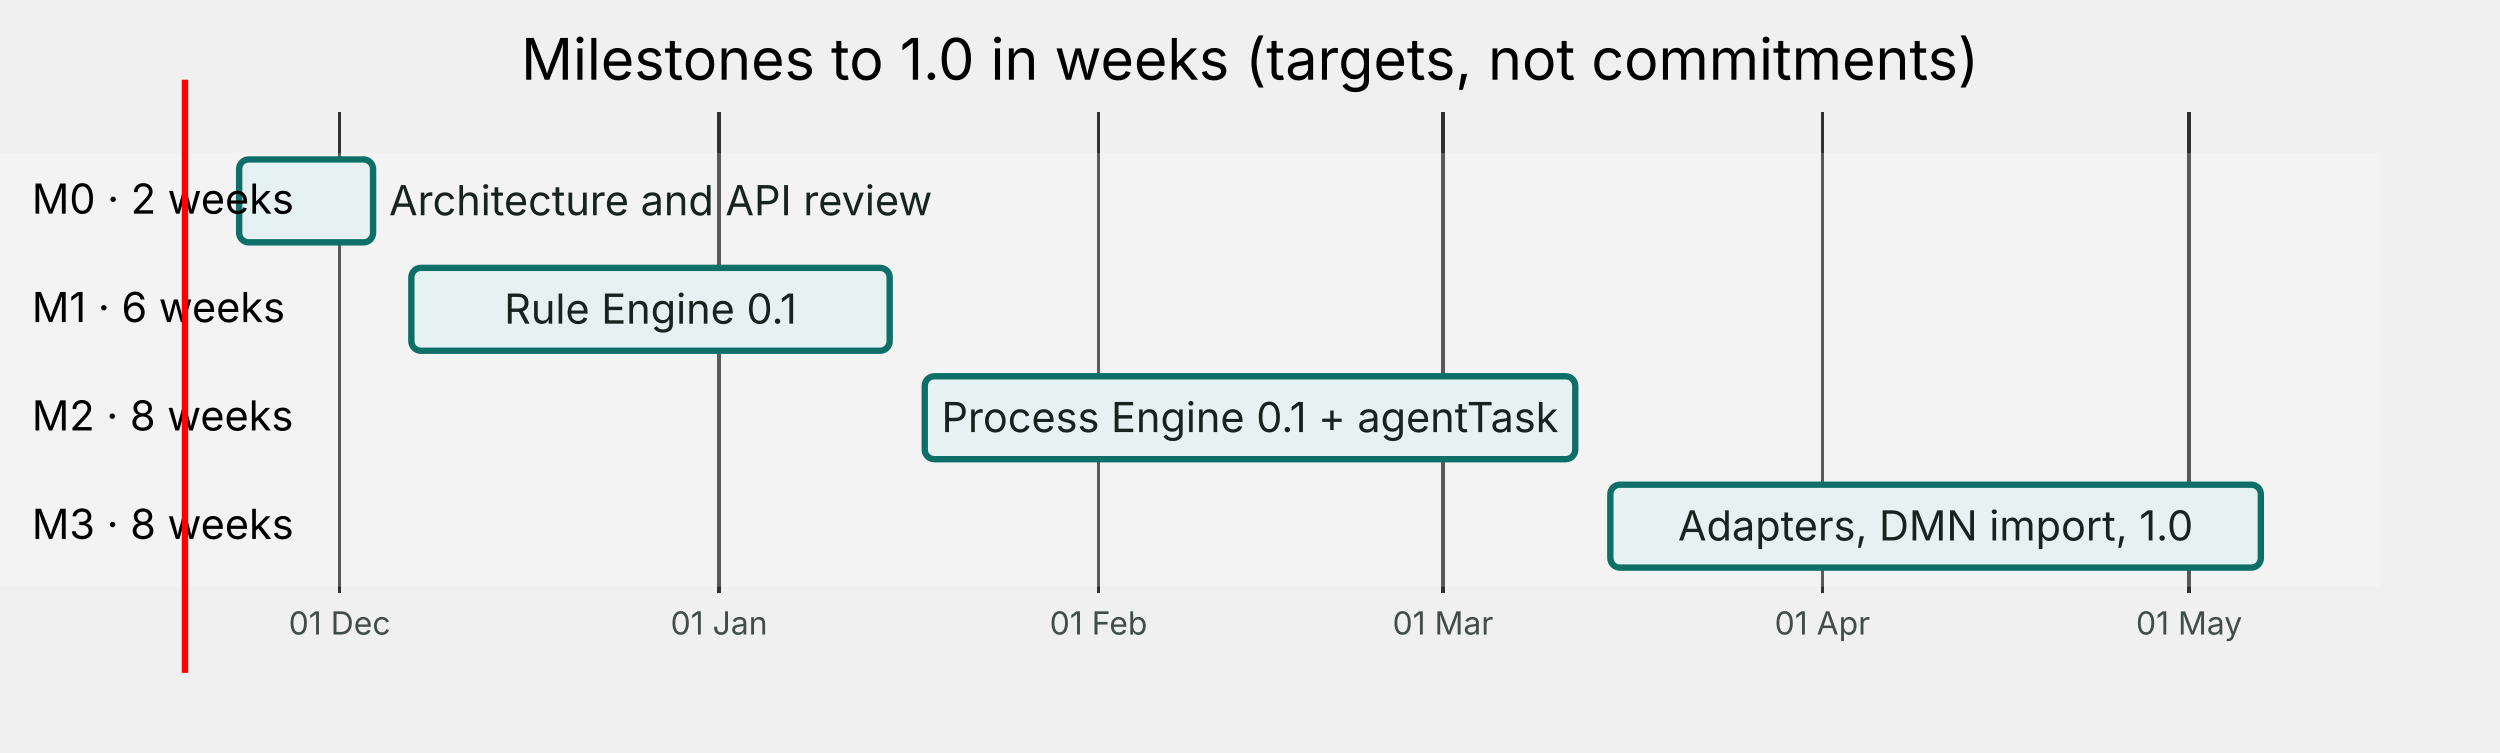
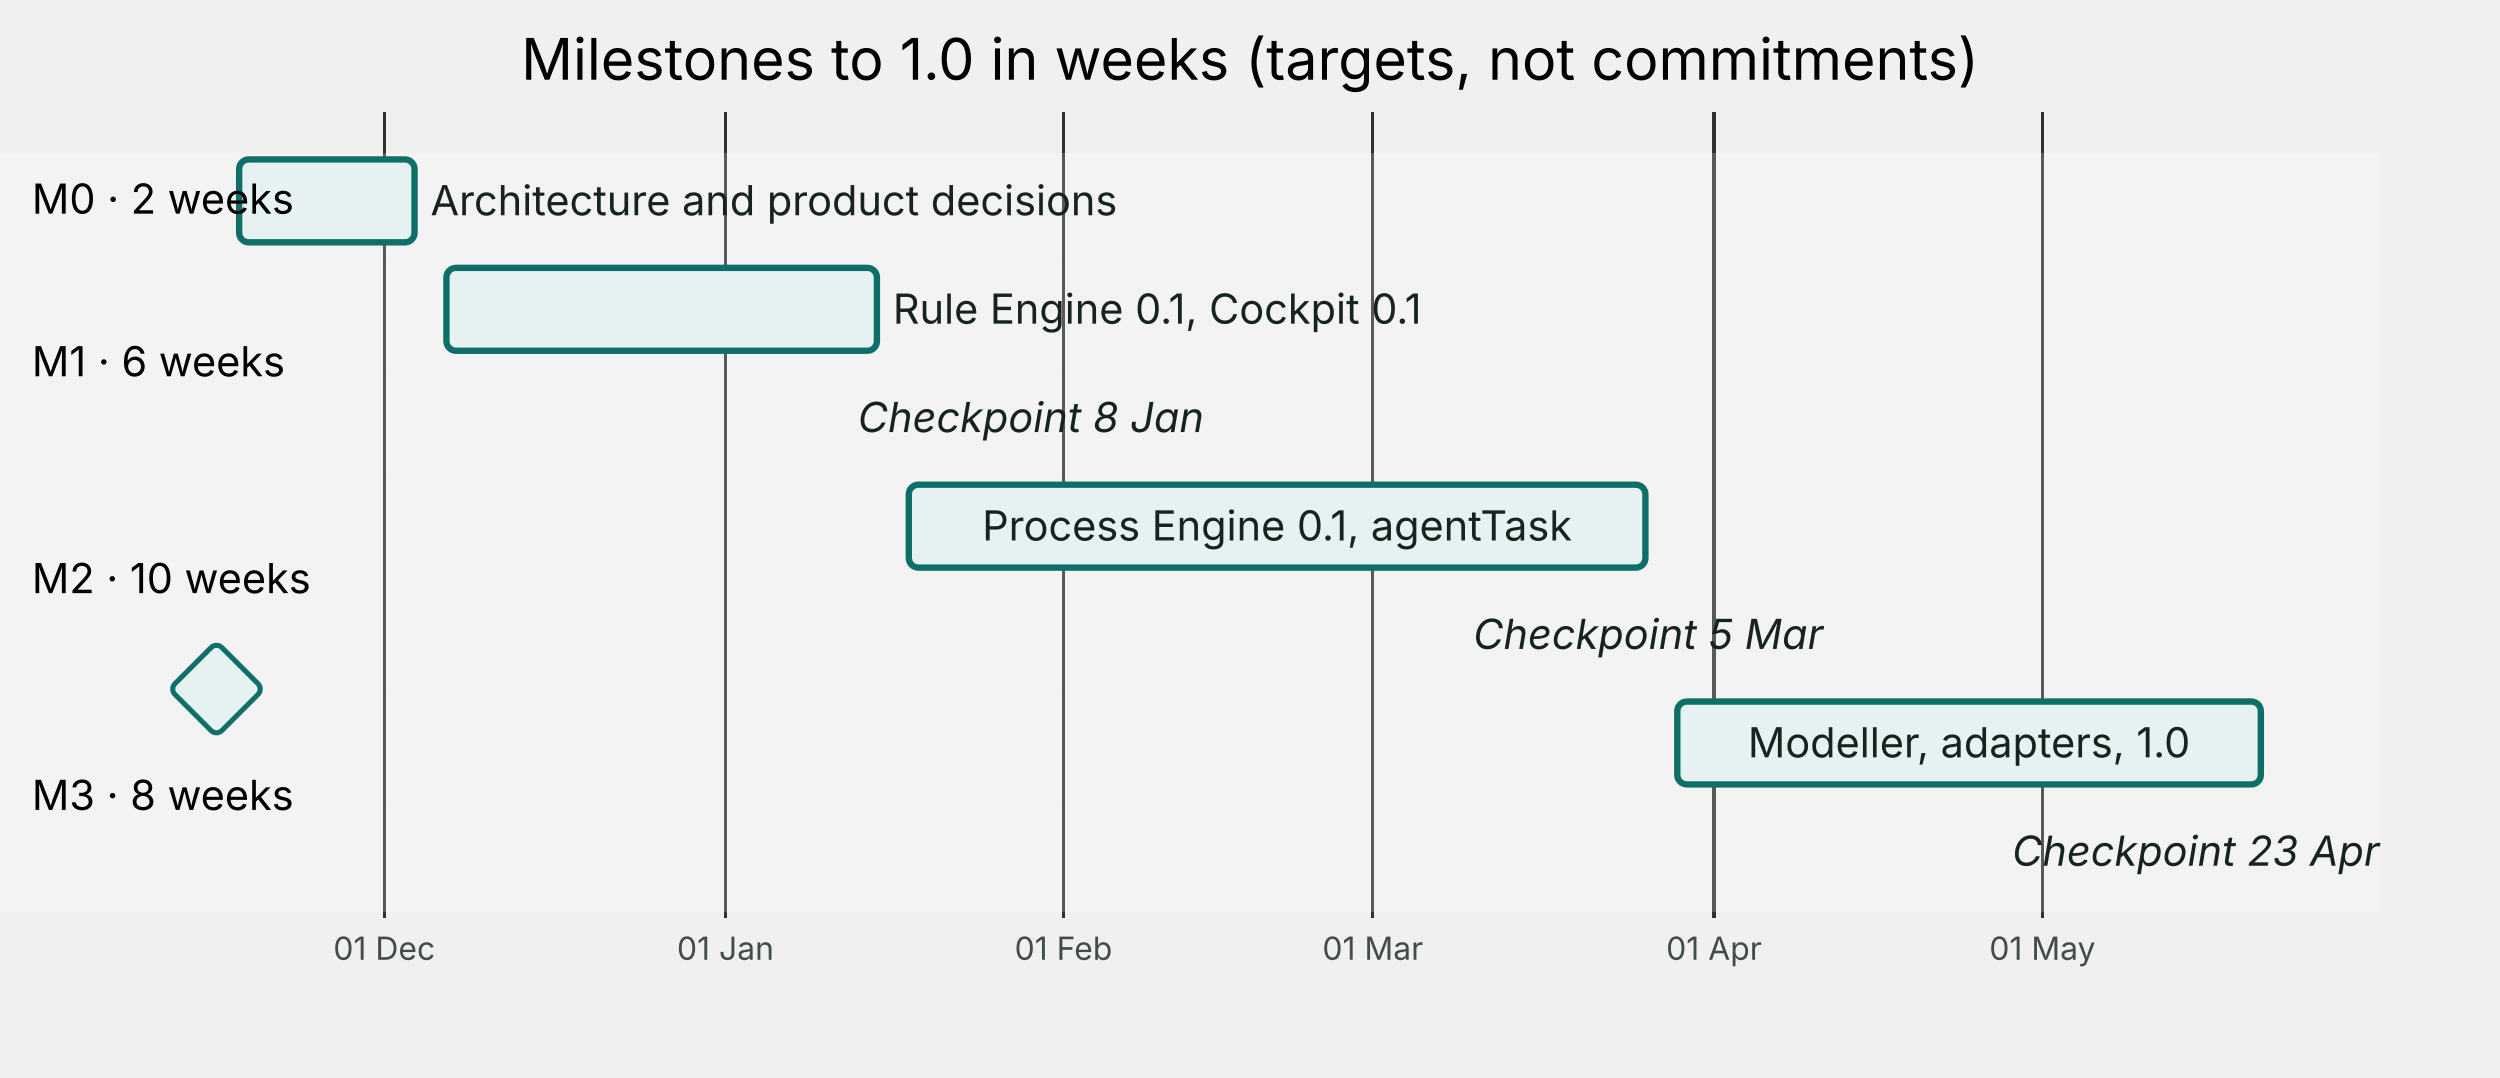
- <svg xmlns="http://www.w3.org/2000/svg" id="my-svg" width="100%" viewBox="0 0 784 236" style="max-width: 784px; background-color: transparent;" role="graphics-document document" aria-roledescription="gantt">
+ <svg xmlns="http://www.w3.org/2000/svg" id="my-svg" width="100%" viewBox="0 0 784 338" style="max-width: 784px; background-color: transparent;" role="graphics-document document" aria-roledescription="gantt">
  <style>#my-svg{font-family:Inter,Segoe UI,Helvetica,Arial,sans-serif;font-size:14px;fill:#16231f;}@keyframes edge-animation-frame{from{stroke-dashoffset:0;}}@keyframes dash{to{stroke-dashoffset:0;}}#my-svg .edge-animation-slow{stroke-dasharray:9,5!important;stroke-dashoffset:900;animation:dash 50s linear infinite;stroke-linecap:round;}#my-svg .edge-animation-fast{stroke-dasharray:9,5!important;stroke-dashoffset:900;animation:dash 20s linear infinite;stroke-linecap:round;}#my-svg .error-icon{fill:#ffffff;}#my-svg .error-text{fill:#000000;stroke:#000000;}#my-svg .edge-thickness-normal{stroke-width:1px;}#my-svg .edge-thickness-thick{stroke-width:3.5px;}#my-svg .edge-pattern-solid{stroke-dasharray:0;}#my-svg .edge-thickness-invisible{stroke-width:0;fill:none;}#my-svg .edge-pattern-dashed{stroke-dasharray:3;}#my-svg .edge-pattern-dotted{stroke-dasharray:2;}#my-svg .marker{fill:#3d4f4a;stroke:#3d4f4a;}#my-svg .marker.cross{stroke:#3d4f4a;}#my-svg svg{font-family:Inter,Segoe UI,Helvetica,Arial,sans-serif;font-size:14px;}#my-svg p{margin:0;}#my-svg .mermaid-main-font{font-family:Inter,Segoe UI,Helvetica,Arial,sans-serif;}#my-svg .exclude-range{fill:#eeeeee;}#my-svg .section{stroke:none;opacity:0.2;}#my-svg .section0{fill:#ffffff;}#my-svg .section2{fill:#e6f2f1;}#my-svg .section1,#my-svg .section3{fill:white;opacity:0.2;}#my-svg .sectionTitle0{fill:#000000;}#my-svg .sectionTitle1{fill:#000000;}#my-svg .sectionTitle2{fill:#000000;}#my-svg .sectionTitle3{fill:#000000;}#my-svg .sectionTitle{text-anchor:start;font-family:Inter,Segoe UI,Helvetica,Arial,sans-serif;}#my-svg .grid .tick{stroke:lightgrey;opacity:0.8;shape-rendering:crispEdges;}#my-svg .grid .tick text{font-family:Inter,Segoe UI,Helvetica,Arial,sans-serif;fill:#16231f;}#my-svg .grid path{stroke-width:0;}#my-svg .today{fill:none;stroke:red;stroke-width:2px;}#my-svg .task{stroke-width:2;}#my-svg .taskText{text-anchor:middle;font-family:Inter,Segoe UI,Helvetica,Arial,sans-serif;}#my-svg .taskTextOutsideRight{fill:#16231f;text-anchor:start;font-family:Inter,Segoe UI,Helvetica,Arial,sans-serif;}#my-svg .taskTextOutsideLeft{fill:#16231f;text-anchor:end;}#my-svg .task.clickable{cursor:pointer;}#my-svg .taskText.clickable{cursor:pointer;fill:#003163!important;font-weight:bold;}#my-svg .taskTextOutsideLeft.clickable{cursor:pointer;fill:#003163!important;font-weight:bold;}#my-svg .taskTextOutsideRight.clickable{cursor:pointer;fill:#003163!important;font-weight:bold;}#my-svg .taskText0,#my-svg .taskText1,#my-svg .taskText2,#my-svg .taskText3{fill:#16231f;}#my-svg .task0,#my-svg .task1,#my-svg .task2,#my-svg .task3{fill:#e6f2f1;stroke:#0e6f68;}#my-svg .taskTextOutside0,#my-svg .taskTextOutside2{fill:#16231f;}#my-svg .taskTextOutside1,#my-svg .taskTextOutside3{fill:#16231f;}#my-svg .active0,#my-svg .active1,#my-svg .active2,#my-svg .active3{fill:hsl(175, 31.579%, 100%);stroke:#e6f2f1;}#my-svg .activeText0,#my-svg .activeText1,#my-svg .activeText2,#my-svg .activeText3{fill:#16231f!important;}#my-svg .done0,#my-svg .done1,#my-svg .done2,#my-svg .done3{stroke:grey;fill:lightgrey;stroke-width:2;}#my-svg .doneText0,#my-svg .doneText1,#my-svg .doneText2,#my-svg .doneText3{fill:#16231f!important;}#my-svg .doneText0.taskTextOutsideLeft,#my-svg .doneText0.taskTextOutsideRight,#my-svg .doneText1.taskTextOutsideLeft,#my-svg .doneText1.taskTextOutsideRight,#my-svg .doneText2.taskTextOutsideLeft,#my-svg .doneText2.taskTextOutsideRight,#my-svg .doneText3.taskTextOutsideLeft,#my-svg .doneText3.taskTextOutsideRight{fill:#16231f!important;}#my-svg .crit0,#my-svg .crit1,#my-svg .crit2,#my-svg .crit3{stroke:#ff8888;fill:red;stroke-width:2;}#my-svg .activeCrit0,#my-svg .activeCrit1,#my-svg .activeCrit2,#my-svg .activeCrit3{stroke:#ff8888;fill:hsl(175, 31.579%, 100%);stroke-width:2;}#my-svg .doneCrit0,#my-svg .doneCrit1,#my-svg .doneCrit2,#my-svg .doneCrit3{stroke:#ff8888;fill:lightgrey;stroke-width:2;cursor:pointer;shape-rendering:crispEdges;}#my-svg .milestone{transform:rotate(45deg) scale(0.8,0.8);}#my-svg .milestoneText{font-style:italic;}#my-svg .doneCritText0,#my-svg .doneCritText1,#my-svg .doneCritText2,#my-svg .doneCritText3{fill:#16231f!important;}#my-svg .doneCritText0.taskTextOutsideLeft,#my-svg .doneCritText0.taskTextOutsideRight,#my-svg .doneCritText1.taskTextOutsideLeft,#my-svg .doneCritText1.taskTextOutsideRight,#my-svg .doneCritText2.taskTextOutsideLeft,#my-svg .doneCritText2.taskTextOutsideRight,#my-svg .doneCritText3.taskTextOutsideLeft,#my-svg .doneCritText3.taskTextOutsideRight{fill:#16231f!important;}#my-svg .vert{stroke:navy;}#my-svg .vertText{font-size:15px;text-anchor:middle;fill:navy!important;}#my-svg .activeCritText0,#my-svg .activeCritText1,#my-svg .activeCritText2,#my-svg .activeCritText3{fill:#16231f!important;}#my-svg .titleText{text-anchor:middle;font-size:18px;fill:#000000;font-family:Inter,Segoe UI,Helvetica,Arial,sans-serif;}#my-svg .node .neo-node{stroke:#0e6f68;}#my-svg [data-look="neo"].node rect,#my-svg [data-look="neo"].cluster rect,#my-svg [data-look="neo"].node polygon{stroke:url(#my-svg-gradient);filter:drop-shadow( 1px 2px 2px rgba(185,185,185,1));}#my-svg [data-look="neo"].swimlane.cluster rect{filter:none;}#my-svg [data-look="neo"].node path{stroke:url(#my-svg-gradient);stroke-width:1px;}#my-svg [data-look="neo"].node .outer-path{filter:drop-shadow( 1px 2px 2px rgba(185,185,185,1));}#my-svg [data-look="neo"].node .neo-line path{stroke:#0e6f68;filter:none;}#my-svg [data-look="neo"].node circle{stroke:url(#my-svg-gradient);filter:drop-shadow( 1px 2px 2px rgba(185,185,185,1));}#my-svg [data-look="neo"].node circle .state-start{fill:#000000;}#my-svg [data-look="neo"].icon-shape .icon{fill:url(#my-svg-gradient);filter:drop-shadow( 1px 2px 2px rgba(185,185,185,1));}#my-svg [data-look="neo"].icon-shape .icon-neo path{stroke:url(#my-svg-gradient);filter:drop-shadow( 1px 2px 2px rgba(185,185,185,1));}#my-svg :root{--mermaid-font-family:"trebuchet ms",verdana,arial,sans-serif;}</style>
  <g />
-   <g class="grid" transform="translate(75, 186)" fill="none" font-size="10" font-family="sans-serif" text-anchor="middle">
-     <path class="domain" stroke="currentColor" d="M0.5,-151V0.5H634.5V-151" />
-     <g class="tick" opacity="1" transform="translate(31.5,0)">
-       <line stroke="currentColor" y2="-151" />
+   <g class="grid" transform="translate(75, 288)" fill="none" font-size="10" font-family="sans-serif" text-anchor="middle">
+     <path class="domain" stroke="currentColor" d="M0.5,-253V0.5H634.5V-253" />
+     <g class="tick" opacity="1" transform="translate(45.5,0)">
+       <line stroke="currentColor" y2="-253" />
      <text fill="#000" y="3" dy="1em" stroke="none" font-size="10" style="text-anchor: middle;">01 Dec</text>
    </g>
-     <g class="tick" opacity="1" transform="translate(150.5,0)">
-       <line stroke="currentColor" y2="-151" />
+     <g class="tick" opacity="1" transform="translate(152.5,0)">
+       <line stroke="currentColor" y2="-253" />
      <text fill="#000" y="3" dy="1em" stroke="none" font-size="10" style="text-anchor: middle;">01 Jan</text>
    </g>
-     <g class="tick" opacity="1" transform="translate(269.5,0)">
-       <line stroke="currentColor" y2="-151" />
+     <g class="tick" opacity="1" transform="translate(258.5,0)">
+       <line stroke="currentColor" y2="-253" />
      <text fill="#000" y="3" dy="1em" stroke="none" font-size="10" style="text-anchor: middle;">01 Feb</text>
    </g>
-     <g class="tick" opacity="1" transform="translate(377.5,0)">
-       <line stroke="currentColor" y2="-151" />
+     <g class="tick" opacity="1" transform="translate(355.5,0)">
+       <line stroke="currentColor" y2="-253" />
      <text fill="#000" y="3" dy="1em" stroke="none" font-size="10" style="text-anchor: middle;">01 Mar</text>
    </g>
-     <g class="tick" opacity="1" transform="translate(496.5,0)">
-       <line stroke="currentColor" y2="-151" />
+     <g class="tick" opacity="1" transform="translate(462.5,0)">
+       <line stroke="currentColor" y2="-253" />
      <text fill="#000" y="3" dy="1em" stroke="none" font-size="10" style="text-anchor: middle;">01 Apr</text>
    </g>
-     <g class="tick" opacity="1" transform="translate(611.5,0)">
-       <line stroke="currentColor" y2="-151" />
+     <g class="tick" opacity="1" transform="translate(565.5,0)">
+       <line stroke="currentColor" y2="-253" />
      <text fill="#000" y="3" dy="1em" stroke="none" font-size="10" style="text-anchor: middle;">01 May</text>
    </g>
  </g>
  <g>
    <rect x="0" y="48" width="746.5" height="34" class="section section0" />
    <rect x="0" y="82" width="746.5" height="34" class="section section1" />
-     <rect x="0" y="116" width="746.5" height="34" class="section section0" />
-     <rect x="0" y="150" width="746.5" height="34" class="section section1" />
+     <rect x="0" y="116" width="746.5" height="34" class="section section1" />
+     <rect x="0" y="150" width="746.5" height="34" class="section section0" />
+     <rect x="0" y="184" width="746.5" height="34" class="section section0" />
+     <rect x="0" y="218" width="746.5" height="34" class="section section1" />
+     <rect x="0" y="252" width="746.5" height="34" class="section section1" />
  </g>
  <g>
-     <rect id="my-svg-m0" rx="3" ry="3" x="75" y="50" width="42" height="26" transform-origin="96px 63px" class="task task0" />
-     <rect id="my-svg-m1" rx="3" ry="3" x="129" y="84" width="150" height="26" transform-origin="204px 97px" class="task task1" />
-     <rect id="my-svg-m2" rx="3" ry="3" x="290" y="118" width="204" height="26" transform-origin="392px 131px" class="task task0" />
-     <rect id="my-svg-m3" rx="3" ry="3" x="505" y="152" width="204" height="26" transform-origin="607px 165px" class="task task1" />
-     <text id="my-svg-m0-text" font-size="13" x="122" y="67.5" class="taskTextOutsideRight taskTextOutside0  width-159.703125">Architecture and API review     </text>
-     <text id="my-svg-m1-text" font-size="13" x="204" y="101.5" class="taskText taskText1  width-92.515625">Rule Engine 0.1                 </text>
-     <text id="my-svg-m2-text" font-size="13" x="392" y="135.5" class="taskText taskText0  width-186.8125">Process Engine 0.1 + agentTask  </text>
-     <text id="my-svg-m3-text" font-size="13" x="607" y="169.5" class="taskText taskText1  width-153.890625">Adapters, DMN import, 1.0       </text>
+     <rect id="my-svg-m0" rx="3" ry="3" x="75" y="50" width="55" height="26" transform-origin="102.5px 63px" class="task task0" />
+     <rect id="my-svg-m1" rx="3" ry="3" x="140" y="84" width="135" height="26" transform-origin="207.5px 97px" class="task task1" />
+     <rect id="my-svg-c1" rx="3" ry="3" x="238" y="118" width="26" height="26" transform-origin="251px 131px" class="task milestone  task1" />
+     <rect id="my-svg-m2" rx="3" ry="3" x="285" y="152" width="231" height="26" transform-origin="400.5px 165px" class="task task0" />
+     <rect id="my-svg-c2" rx="3" ry="3" x="431" y="186" width="26" height="26" transform-origin="444px 199px" class="task milestone  task0" />
+     <rect id="my-svg-m3" rx="3" ry="3" x="526" y="220" width="183" height="26" transform-origin="617.5px 233px" class="task task1" />
+     <rect id="my-svg-c3" rx="3" ry="3" x="600" y="254" width="26" height="26" transform-origin="613px 267px" class="task milestone  task1" />
+     <text id="my-svg-m0-text" font-size="13" x="135" y="67.5" class="taskTextOutsideRight taskTextOutside0  width-199.453125">Architecture and product decisions      </text>
+     <text id="my-svg-m1-text" font-size="13" x="280" y="101.5" class="taskTextOutsideRight taskTextOutside1  width-164.78125">Rule Engine 0.1, Cockpit 0.1            </text>
+     <text id="my-svg-c1-text" font-size="13" x="269" y="135.5" class="taskTextOutsideRight taskTextOutside1  milestoneText width-100.453125">Checkpoint 8 Jan                        </text>
+     <text id="my-svg-m2-text" font-size="13" x="400.5" y="169.5" class="taskText taskText0  width-179.234375">Process Engine 0.1, agentTask           </text>
+     <text id="my-svg-c2-text" font-size="13" x="462" y="203.5" class="taskTextOutsideRight taskTextOutside0  milestoneText width-101.890625">Checkpoint 5 Mar                        </text>
+     <text id="my-svg-m3-text" font-size="13" x="617.5" y="237.5" class="taskText taskText1  width-132.265625">Modeller, adapters, 1.0                 </text>
+     <text id="my-svg-c3-text" font-size="13" x="631" y="271.5" class="taskTextOutsideRight taskTextOutside1  milestoneText width-106.25">Checkpoint 23 Apr                       </text>
  </g>
  <g>
    <text dy="0em" x="10" y="67" font-size="13" class="sectionTitle sectionTitle0">
      <tspan alignment-baseline="central" x="10">M0 · 2 weeks</tspan>
    </text>
-     <text dy="0em" x="10" y="101" font-size="13" class="sectionTitle sectionTitle1">
+     <text dy="0em" x="10" y="118" font-size="13" class="sectionTitle sectionTitle1">
      <tspan alignment-baseline="central" x="10">M1 · 6 weeks</tspan>
    </text>
-     <text dy="0em" x="10" y="135" font-size="13" class="sectionTitle sectionTitle0">
-       <tspan alignment-baseline="central" x="10">M2 · 8 weeks</tspan>
+     <text dy="0em" x="10" y="186" font-size="13" class="sectionTitle sectionTitle0">
+       <tspan alignment-baseline="central" x="10">M2 · 10 weeks</tspan>
    </text>
-     <text dy="0em" x="10" y="169" font-size="13" class="sectionTitle sectionTitle1">
+     <text dy="0em" x="10" y="254" font-size="13" class="sectionTitle sectionTitle1">
      <tspan alignment-baseline="central" x="10">M3 · 8 weeks</tspan>
    </text>
  </g>
-   <g class="today">
-     <line x1="58" x2="58" y1="25" y2="211" class="today" />
-   </g>
  <text x="392" y="25" class="titleText">Milestones to 1.0 in weeks (targets, not commitments)</text>
</svg>
